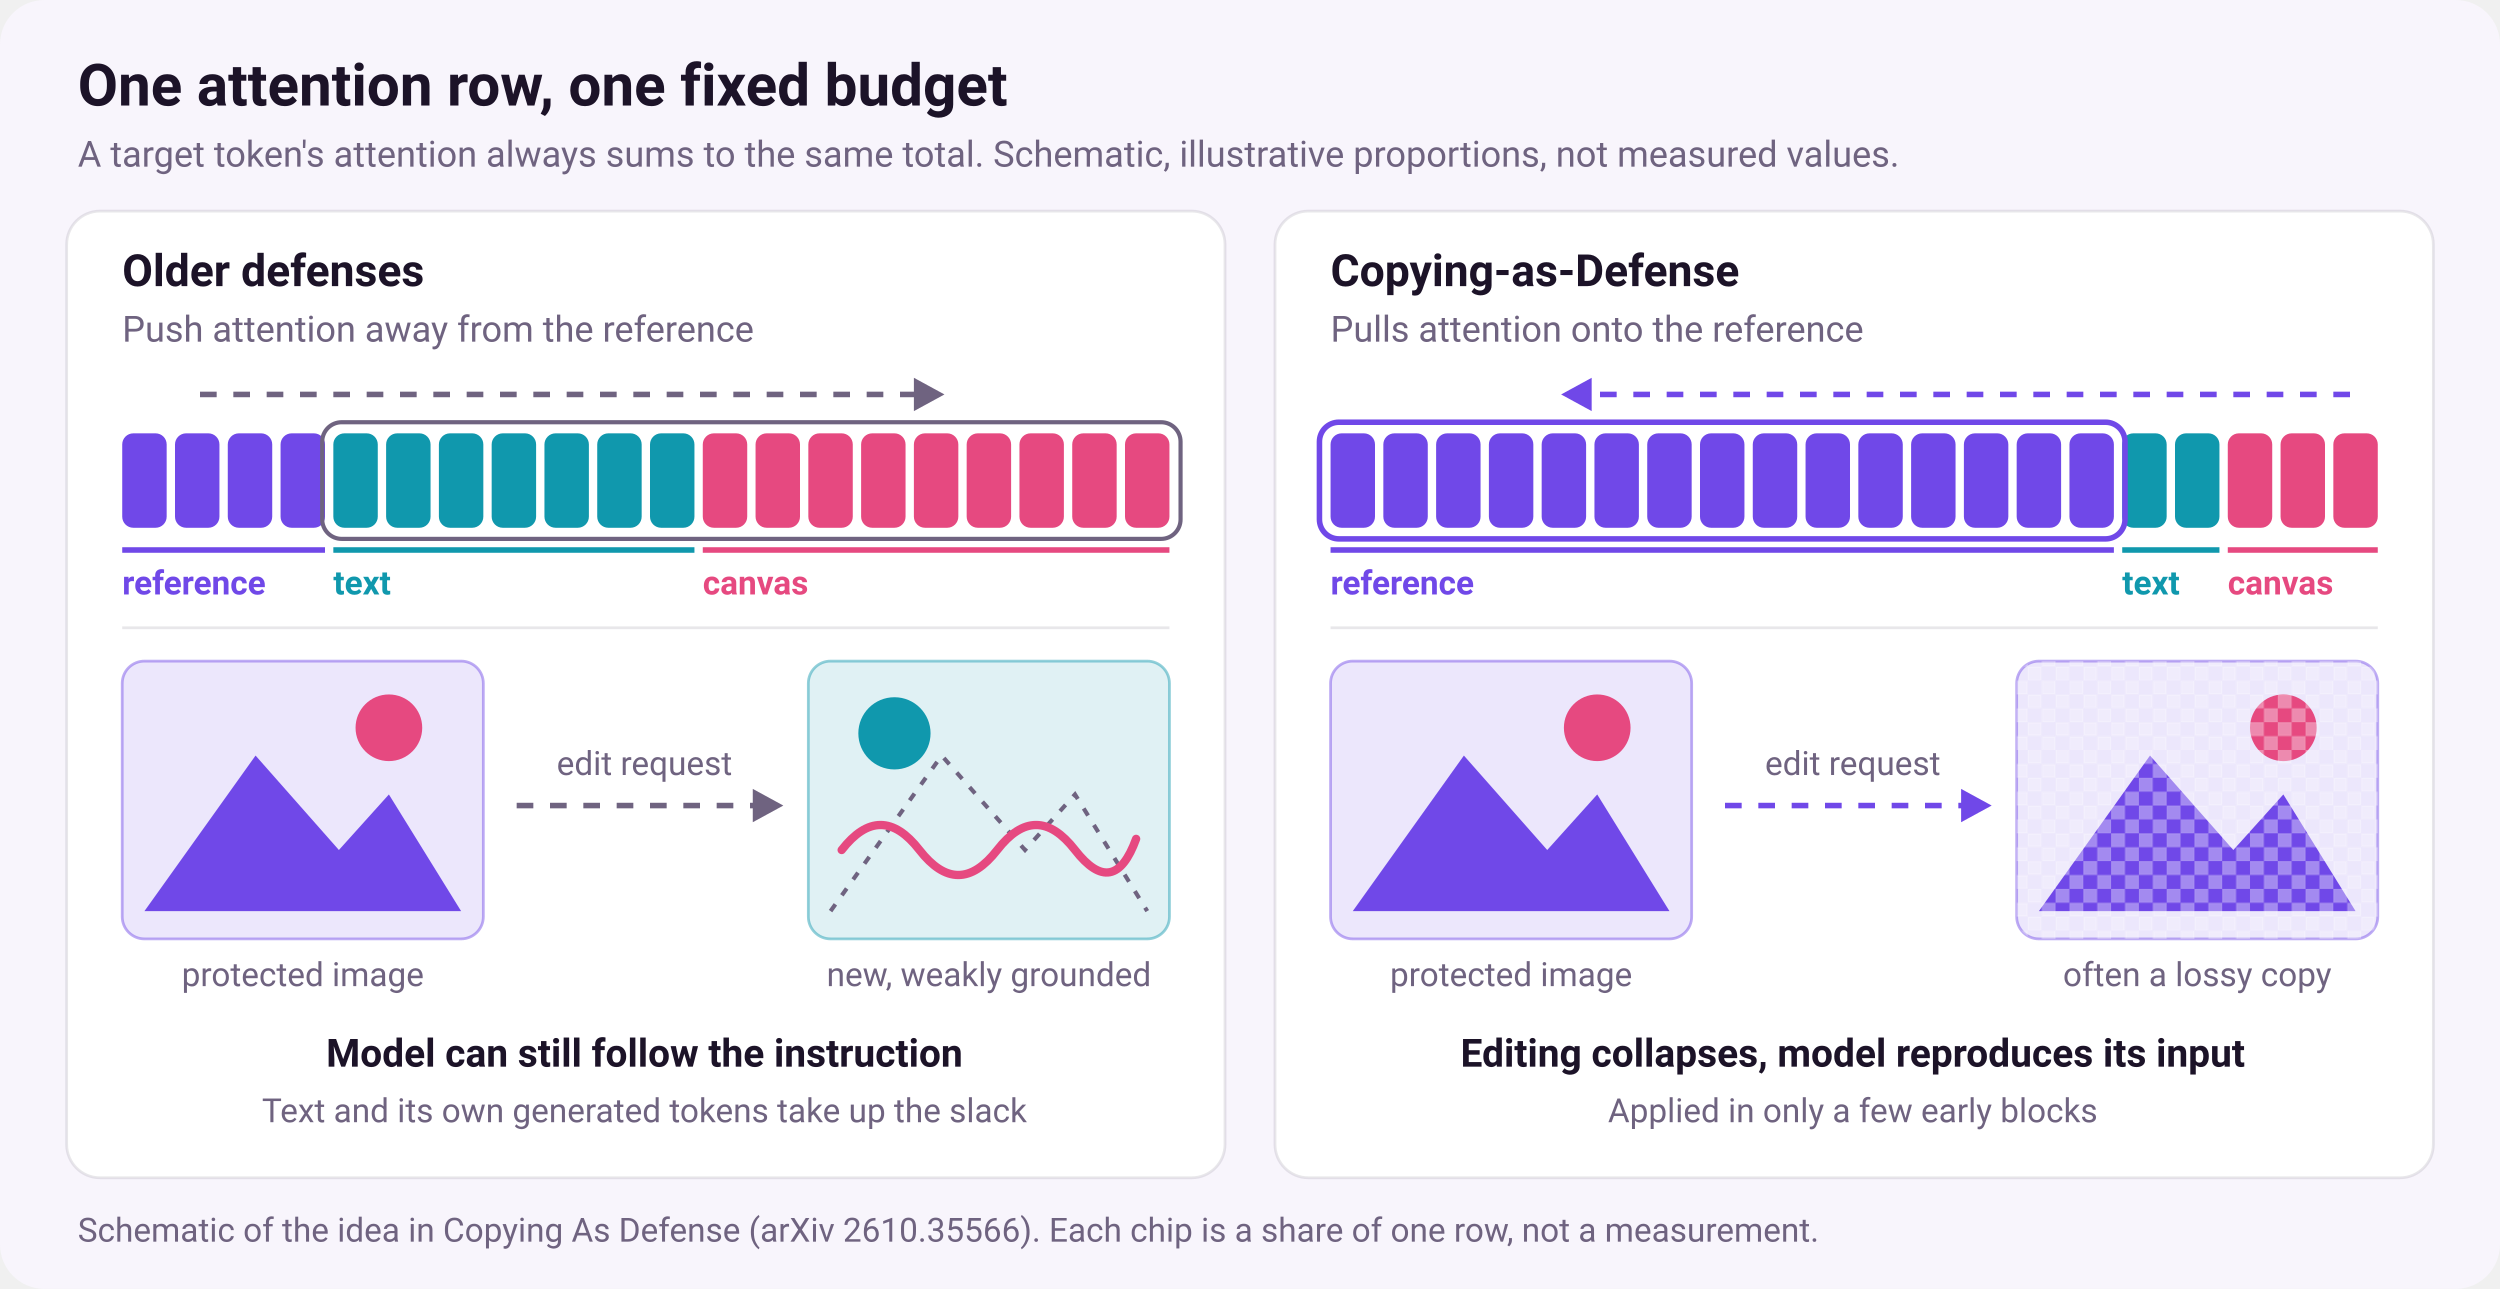
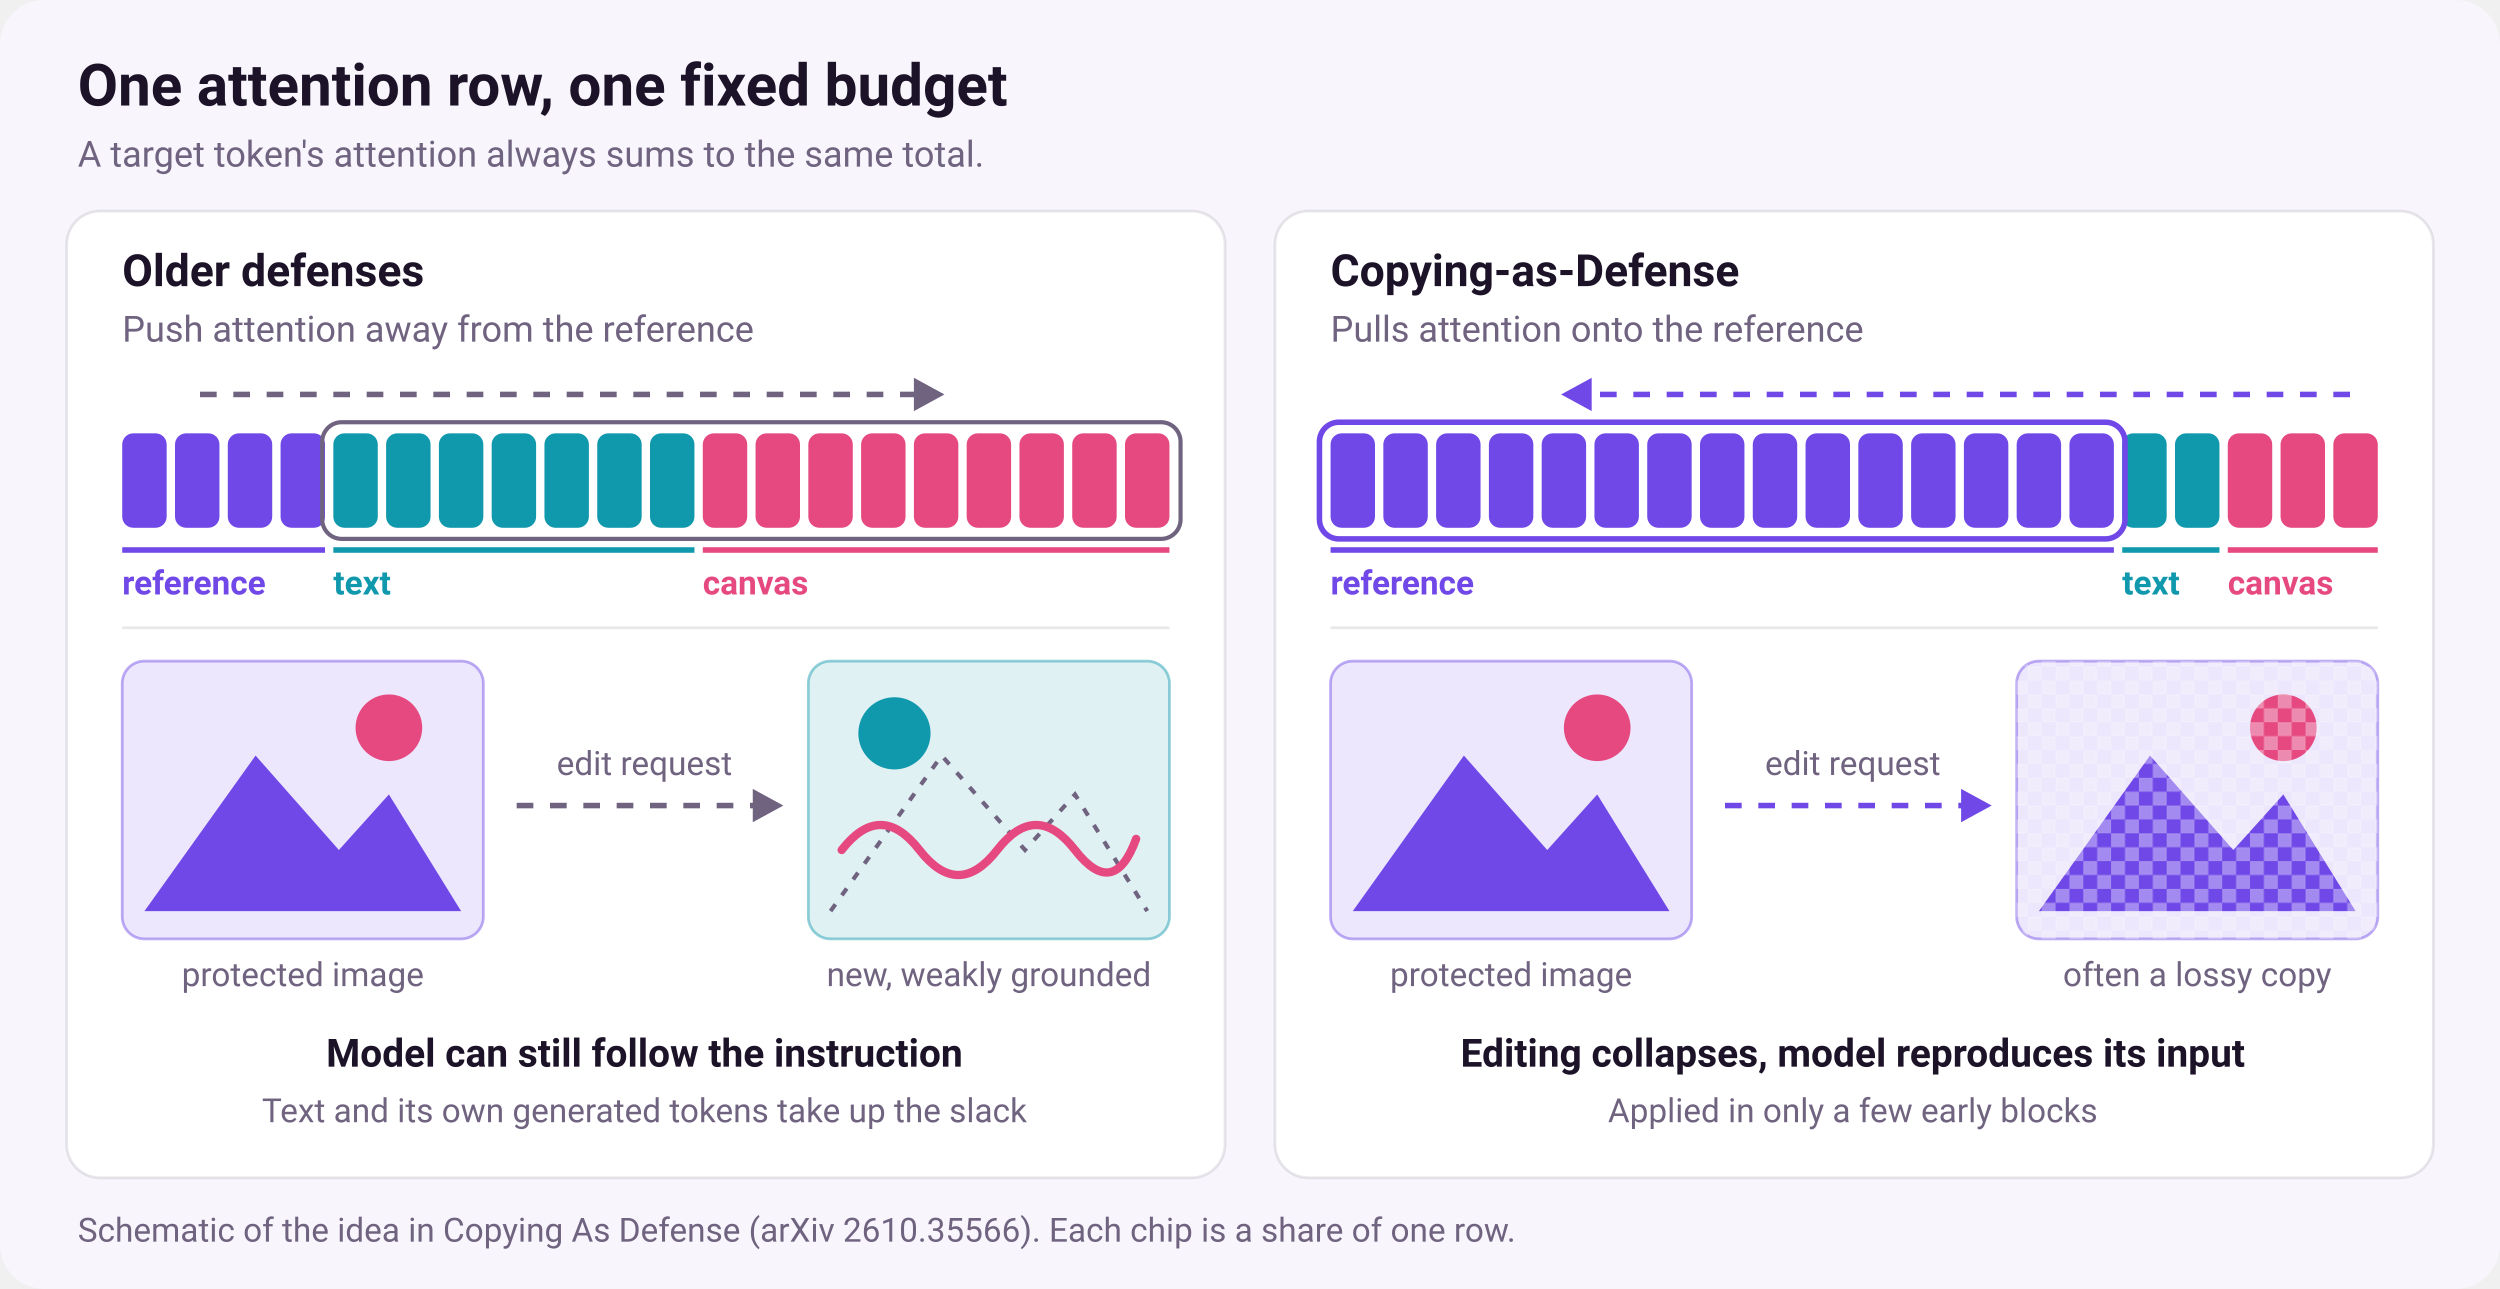
<svg xmlns="http://www.w3.org/2000/svg" viewBox="0 0 900 464">
  <style>
    text { font-family: system-ui, -apple-system, "Segoe UI", Roboto, sans-serif; }
    .bg { fill: #f8f5fc; }
    .surface { fill: #ffffff; stroke: #1c1328; stroke-opacity: .1; }
    .title { fill: #1c1328; font-size: 21px; font-weight: 700; }
    .h { fill: #1c1328; font-size: 16px; font-weight: 700; }
    .verdict { fill: #1c1328; font-size: 14px; font-weight: 600; }
    .m { fill: #6f6380; font-size: 13px; }
    .s { fill: #6f6380; font-size: 12px; }
    .a { fill: #7048e8; }
    .b { fill: #e64980; }
    .c { fill: #1098ad; }
    .ta { fill: #7048e8; font-size: 12px; font-weight: 600; }
    .tb { fill: #e64980; font-size: 12px; font-weight: 600; }
    .tc { fill: #1098ad; font-size: 12px; font-weight: 600; }
    .la { stroke: #7048e8; stroke-width: 2; }
    .lb { stroke: #e64980; stroke-width: 2; }
    .lc { stroke: #1098ad; stroke-width: 2; }
    .rule { stroke: #1c1328; stroke-opacity: .1; }
    .thumbA { fill: #7048e8; fill-opacity: .13; stroke: #7048e8; stroke-opacity: .45; }
    .thumbC { fill: #1098ad; fill-opacity: .13; stroke: #1098ad; stroke-opacity: .45; }
    .ghost { fill: none; stroke: #6f6380; stroke-width: 1.5; stroke-dasharray: 3 4; }
    .wave { fill: none; stroke: #e64980; stroke-width: 3; stroke-linecap: round; }
    .noise { fill: #f8f5fc; }
    .arrowM { fill: #6f6380; }
    .lineM { stroke: #6f6380; stroke-width: 2; stroke-dasharray: 6 6; }
    .lineA { stroke: #7048e8; stroke-width: 2; stroke-dasharray: 6 6; }
    .ringM { fill: none; stroke: #6f6380; stroke-width: 1.5; }
    .ringA { fill: none; stroke: #7048e8; stroke-width: 2; }
    .flow { animation: flow 1.1s linear infinite; }
    .pulse { animation: pulse 2.8s ease-in-out infinite; }
    @keyframes flow { to { stroke-dashoffset: -12; } }
    @keyframes pulse { 0%, 100% { opacity: .25; } 50% { opacity: 1; } }
    @media (prefers-reduced-motion: reduce) {
      .flow, .pulse { animation: none; }
    }
    @media (prefers-color-scheme: dark) {
      .bg { fill: #130f1b; }
      .surface { fill: #1b1526; stroke: #f1ecf8; stroke-opacity: .12; }
      .title, .h, .verdict { fill: #f1ecf8; }
      .m, .s { fill: #a297b3; }
      .a { fill: #9775fa; }
      .b { fill: #f783ac; }
      .c { fill: #3bc9db; }
      .ta { fill: #9775fa; }
      .tb { fill: #f783ac; }
      .tc { fill: #3bc9db; }
      .la { stroke: #9775fa; }
      .lb { stroke: #f783ac; }
      .lc { stroke: #3bc9db; }
      .rule { stroke: #f1ecf8; stroke-opacity: .12; }
      .thumbA { fill: #9775fa; stroke: #9775fa; }
      .thumbC { fill: #3bc9db; stroke: #3bc9db; }
      .ghost { stroke: #a297b3; }
      .wave { stroke: #f783ac; }
      .noise { fill: #130f1b; }
      .arrowM { fill: #a297b3; }
      .lineM { stroke: #a297b3; }
      .lineA { stroke: #9775fa; }
      .ringM { stroke: #a297b3; }
      .ringA { stroke: #9775fa; }
    }
  </style>
  <defs>
    <rect id="chip" width="16" height="34" rx="4" />
    <g id="scene">
      <circle class="b" cx="140" cy="262" r="12" />
      <polygon class="a" points="52,328 92,272 122,306 140,286 166,328" />
    </g>
    <pattern id="lossy" width="10" height="10" patternUnits="userSpaceOnUse">
      <rect class="noise" width="5" height="5" />
      <rect class="noise" x="5" y="5" width="5" height="5" />
    </pattern>
  </defs>
  <rect class="bg" width="900" height="464" rx="16" />
  <text class="title" x="28" y="38">One attention row, one fixed budget</text>
-   <text class="m" x="28" y="60">A target token's attention always sums to the same total. Schematic, illustrative proportions, not measured values.</text>
+   <text class="m" x="28" y="60">A target token's attention always sums to the same total.</text>
  <rect class="surface" x="24" y="76" width="417" height="348" rx="12" />
  <text class="h" x="44" y="103">Older defenses</text>
  <text class="m" x="44" y="123">Push attention away from the reference</text>
  <line class="lineM flow" x1="72" y1="142" x2="330" y2="142" />
  <polygon class="arrowM" points="340,142 329,136 329,148" />
  <g class="a">
    <use href="#chip" x="44" y="156" />
    <use href="#chip" x="63" y="156" />
    <use href="#chip" x="82" y="156" />
    <use href="#chip" x="101" y="156" />
  </g>
  <g class="c">
    <use href="#chip" x="120" y="156" />
    <use href="#chip" x="139" y="156" />
    <use href="#chip" x="158" y="156" />
    <use href="#chip" x="177" y="156" />
    <use href="#chip" x="196" y="156" />
    <use href="#chip" x="215" y="156" />
    <use href="#chip" x="234" y="156" />
  </g>
  <g class="b">
    <use href="#chip" x="253" y="156" />
    <use href="#chip" x="272" y="156" />
    <use href="#chip" x="291" y="156" />
    <use href="#chip" x="310" y="156" />
    <use href="#chip" x="329" y="156" />
    <use href="#chip" x="348" y="156" />
    <use href="#chip" x="367" y="156" />
    <use href="#chip" x="386" y="156" />
    <use href="#chip" x="405" y="156" />
  </g>
  <rect class="ringM pulse" x="116" y="152" width="309" height="42" rx="7" />
  <line class="la" x1="44" y1="198" x2="117" y2="198" />
  <line class="lc" x1="120" y1="198" x2="250" y2="198" />
  <line class="lb" x1="253" y1="198" x2="421" y2="198" />
  <text class="ta" x="44" y="214">reference</text>
  <text class="tc" x="120" y="214">text</text>
  <text class="tb" x="253" y="214">canvas</text>
  <line class="rule" x1="44" y1="226" x2="421" y2="226" />
  <rect class="thumbA" x="44" y="238" width="130" height="100" rx="8" />
  <use href="#scene" />
  <text class="s" x="232" y="279" text-anchor="middle">edit request</text>
  <line class="lineM flow" x1="186" y1="290" x2="272" y2="290" />
  <polygon class="arrowM" points="282,290 271,284 271,296" />
  <rect class="thumbC" x="291" y="238" width="130" height="100" rx="8" />
  <polyline class="ghost" points="299,328 339,272 369,306 387,286 413,328" />
  <circle class="c" cx="322" cy="264" r="13" />
  <path class="wave" d="M303 306 q14 -18 28 0 t28 0 t28 0 t22 -4" />
  <text class="s" x="109" y="355" text-anchor="middle">protected image</text>
  <text class="s" x="356" y="355" text-anchor="middle">new, weakly grounded</text>
  <text class="verdict" x="232" y="384" text-anchor="middle">Model can still follow the instruction</text>
  <text class="s" x="232" y="404" text-anchor="middle">Text and its own generated tokens take up the slack</text>
  <rect class="surface" x="459" y="76" width="417" height="348" rx="12" />
  <text class="h" x="479" y="103">Copying-as-Defense</text>
  <text class="m" x="479" y="123">Pulls attention onto the reference</text>
  <line class="lineA flow" x1="846" y1="142" x2="572" y2="142" />
  <polygon class="a" points="562,142 573,136 573,148" />
  <g class="a">
    <use href="#chip" x="479" y="156" />
    <use href="#chip" x="498" y="156" />
    <use href="#chip" x="517" y="156" />
    <use href="#chip" x="536" y="156" />
    <use href="#chip" x="555" y="156" />
    <use href="#chip" x="574" y="156" />
    <use href="#chip" x="593" y="156" />
    <use href="#chip" x="612" y="156" />
    <use href="#chip" x="631" y="156" />
    <use href="#chip" x="650" y="156" />
    <use href="#chip" x="669" y="156" />
    <use href="#chip" x="688" y="156" />
    <use href="#chip" x="707" y="156" />
    <use href="#chip" x="726" y="156" />
    <use href="#chip" x="745" y="156" />
  </g>
  <g class="c">
    <use href="#chip" x="764" y="156" />
    <use href="#chip" x="783" y="156" />
  </g>
  <g class="b">
    <use href="#chip" x="802" y="156" />
    <use href="#chip" x="821" y="156" />
    <use href="#chip" x="840" y="156" />
  </g>
  <rect class="ringA pulse" x="475" y="152" width="290" height="42" rx="7" />
  <line class="la" x1="479" y1="198" x2="761" y2="198" />
  <line class="lc" x1="764" y1="198" x2="799" y2="198" />
  <line class="lb" x1="802" y1="198" x2="856" y2="198" />
  <text class="ta" x="479" y="214">reference</text>
  <text class="tc" x="764" y="214">text</text>
  <text class="tb" x="802" y="214">canvas</text>
  <line class="rule" x1="479" y1="226" x2="856" y2="226" />
  <rect class="thumbA" x="479" y="238" width="130" height="100" rx="8" />
  <use href="#scene" x="435" />
  <text class="s" x="667" y="279" text-anchor="middle">edit request</text>
  <line class="lineA flow" x1="621" y1="290" x2="707" y2="290" />
  <polygon class="a" points="717,290 706,284 706,296" />
  <rect class="thumbA" x="726" y="238" width="130" height="100" rx="8" />
  <use href="#scene" x="682" />
  <rect x="726" y="238" width="130" height="100" rx="8" fill="url(#lossy)" opacity=".38" />
  <text class="s" x="544" y="355" text-anchor="middle">protected image</text>
  <text class="s" x="791" y="355" text-anchor="middle">often a lossy copy</text>
  <text class="verdict" x="667" y="384" text-anchor="middle">Editing collapses, model reproduces its input</text>
  <text class="s" x="667" y="404" text-anchor="middle">Applied in only a few early blocks</text>
-   <text class="s" x="28" y="447">Schematic of the idea in Copying As Defense (arXiv 2610.35566). Each chip is a share of one row, not a measurement.</text>
+   <text class="s" x="28" y="447">Schematic of the idea in Copying As Defense (arXiv 2610.35566). Each chip is a share of one row.</text>
</svg>
